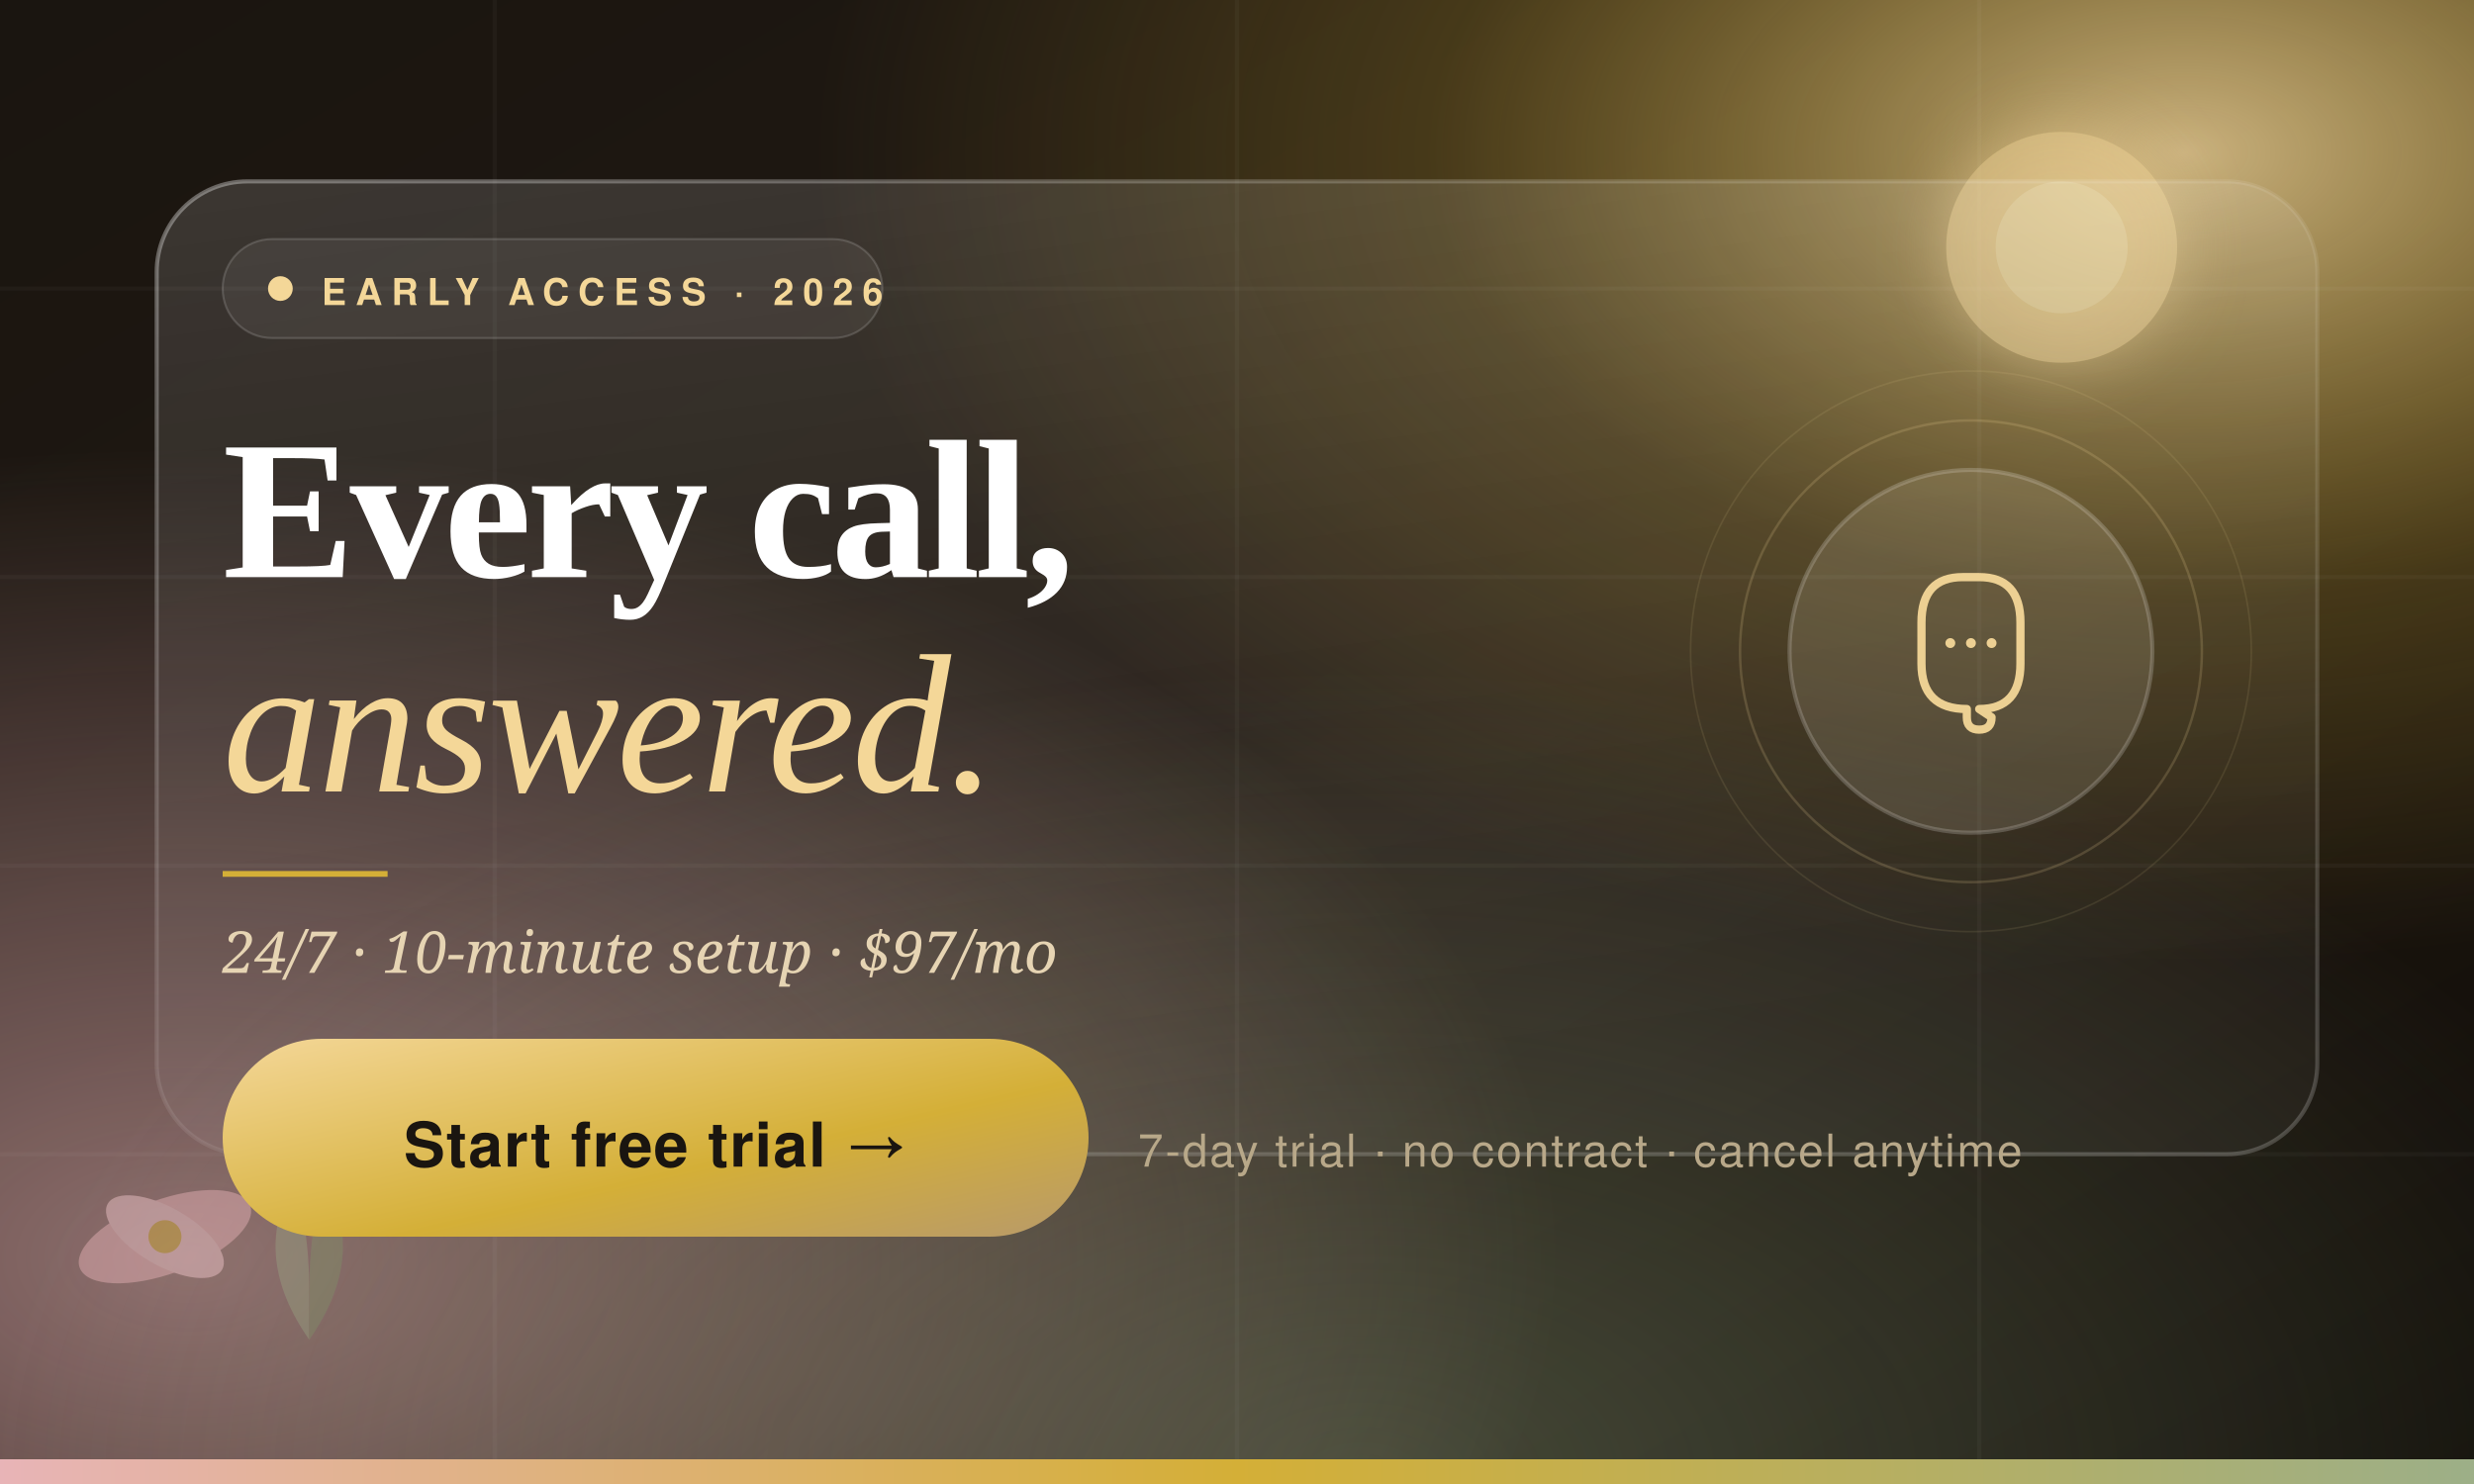
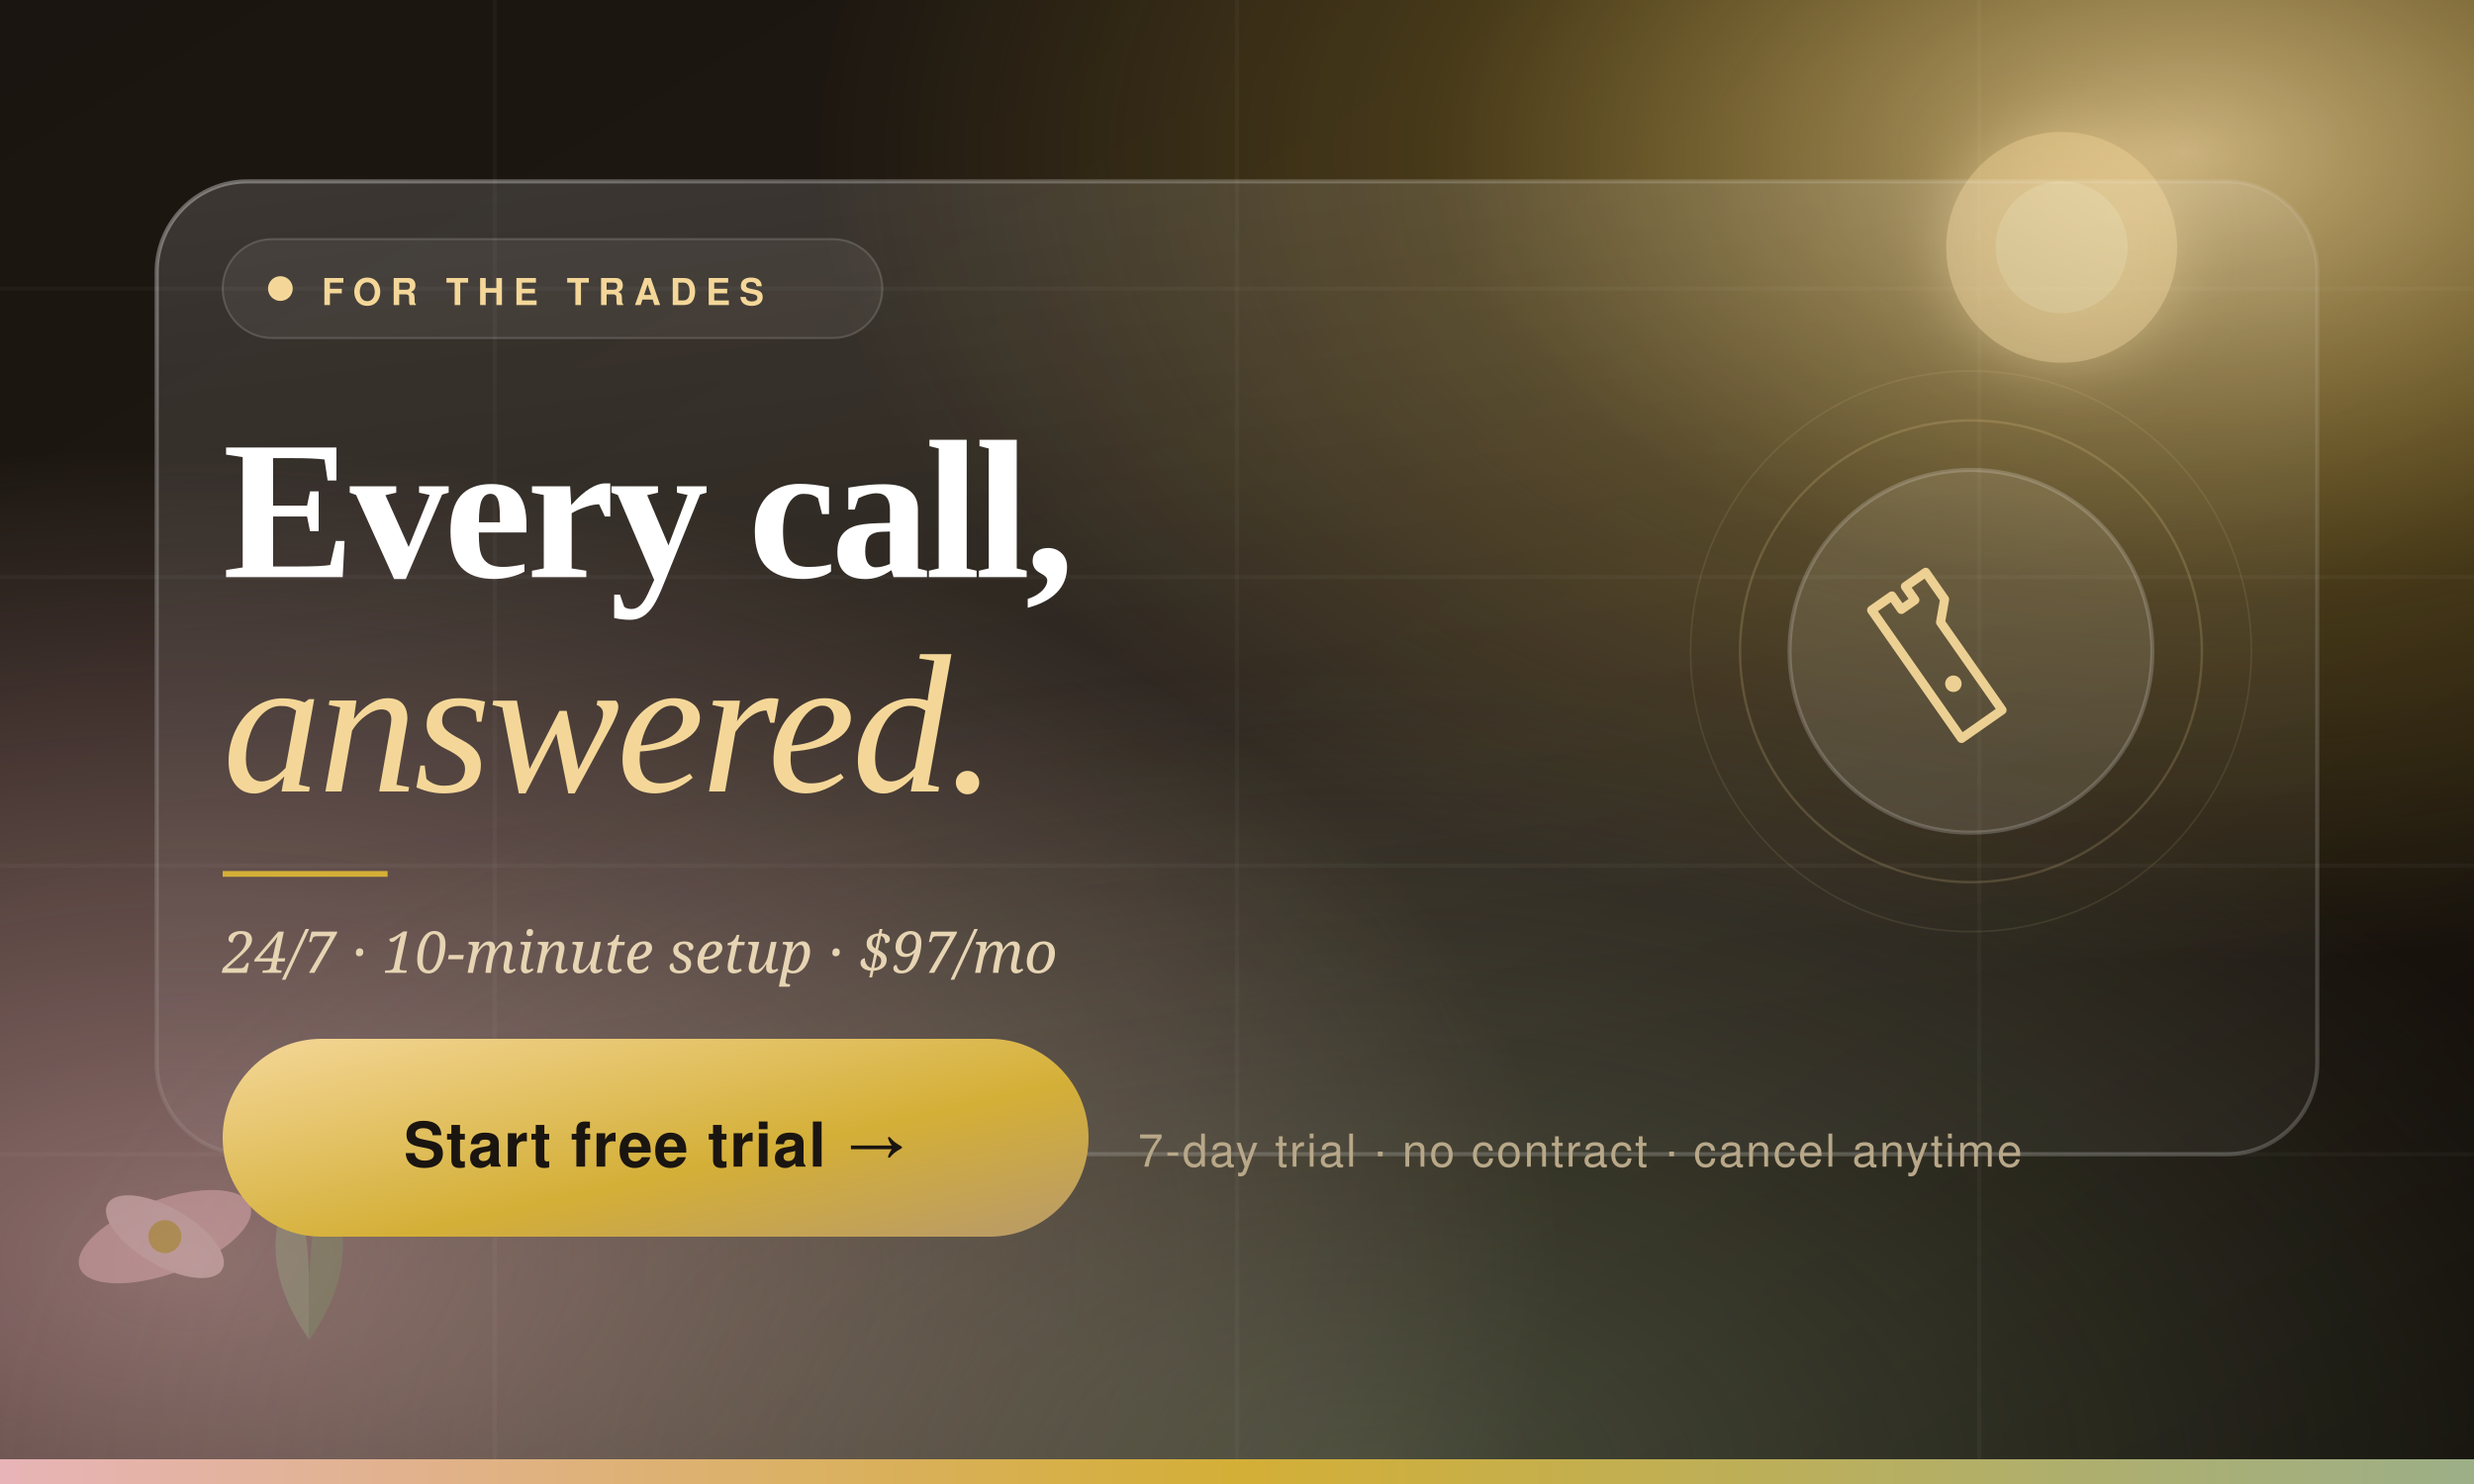
<svg xmlns="http://www.w3.org/2000/svg" width="600" height="360" viewBox="0 0 600 360">
  <defs>
    <linearGradient id="bg" x1="0" y1="0" x2="1" y2="1">
      <stop offset="0%" stop-color="#1A1510" />
      <stop offset="55%" stop-color="#221A12" />
      <stop offset="100%" stop-color="#0F0C08" />
    </linearGradient>
    <radialGradient id="goldGlow" cx="0.88" cy="0.1" r="0.55">
      <stop offset="0%" stop-color="#F4D798" stop-opacity="0.8" />
      <stop offset="55%" stop-color="#D4AF37" stop-opacity="0.22" />
      <stop offset="100%" stop-color="#D4AF37" stop-opacity="0" />
    </radialGradient>
    <radialGradient id="roseGlow" cx="0.08" cy="0.85" r="0.55">
      <stop offset="0%" stop-color="#E8B4B8" stop-opacity="0.55" />
      <stop offset="100%" stop-color="#E8B4B8" stop-opacity="0" />
    </radialGradient>
    <radialGradient id="sageGlow" cx="0.55" cy="1" r="0.55">
      <stop offset="0%" stop-color="#9CAF88" stop-opacity="0.35" />
      <stop offset="100%" stop-color="#9CAF88" stop-opacity="0" />
    </radialGradient>
    <linearGradient id="glassFill" x1="0" y1="0" x2="0.3" y2="1">
      <stop offset="0%" stop-color="#FFFFFF" stop-opacity="0.14" />
      <stop offset="50%" stop-color="#FFFFFF" stop-opacity="0.07" />
      <stop offset="100%" stop-color="#FFFFFF" stop-opacity="0.04" />
    </linearGradient>
    <linearGradient id="glassBorder" x1="0" y1="0" x2="1" y2="1">
      <stop offset="0%" stop-color="#FFFFFF" stop-opacity="0.35" />
      <stop offset="50%" stop-color="#FFFFFF" stop-opacity="0.08" />
      <stop offset="100%" stop-color="#FFFFFF" stop-opacity="0.2" />
    </linearGradient>
    <linearGradient id="cta" x1="0" y1="0" x2="1" y2="1">
      <stop offset="0%" stop-color="#F4D798" />
      <stop offset="60%" stop-color="#D4AF37" />
      <stop offset="100%" stop-color="#B89A6A" />
    </linearGradient>
    <linearGradient id="goldBar" x1="0" y1="0" x2="1" y2="0">
      <stop offset="0%" stop-color="#E8B4B8" />
      <stop offset="50%" stop-color="#D4AF37" />
      <stop offset="100%" stop-color="#9CAF88" />
    </linearGradient>
    <filter id="softGlow" x="-30%" y="-30%" width="160%" height="160%">
      <feGaussianBlur stdDeviation="8" result="blur" />
      <feMerge>
        <feMergeNode in="blur" />
        <feMergeNode in="SourceGraphic" />
      </feMerge>
    </filter>
  </defs>
  <rect width="600" height="360" fill="url(#bg)" />
  <rect width="600" height="360" fill="url(#goldGlow)" />
  <rect width="600" height="360" fill="url(#roseGlow)" />
  <rect width="600" height="360" fill="url(#sageGlow)" />
  <g stroke="#FFFFFF" stroke-opacity="0.035" stroke-width="1">
    <line x1="0" y1="70" x2="600" y2="70" />
    <line x1="0" y1="140" x2="600" y2="140" />
    <line x1="0" y1="210" x2="600" y2="210" />
    <line x1="0" y1="280" x2="600" y2="280" />
    <line x1="120" y1="0" x2="120" y2="360" />
    <line x1="300" y1="0" x2="300" y2="360" />
    <line x1="480" y1="0" x2="480" y2="360" />
  </g>
  <g transform="translate(500, 60)" opacity="0.6" filter="url(#softGlow)">
    <circle cx="0" cy="0" r="28" fill="#F4D798" fill-opacity="0.8" />
    <circle cx="0" cy="0" r="16" fill="#FBE7B2" />
  </g>
  <g transform="translate(40, 300)" opacity="0.45">
    <ellipse cx="0" cy="0" rx="22" ry="9" fill="#E8B4B8" transform="rotate(-20)" />
    <ellipse cx="0" cy="0" rx="16" ry="7" fill="#F5C9CE" transform="rotate(30)" />
    <circle cx="0" cy="0" r="4" fill="#D4AF37" />
  </g>
  <g transform="translate(75, 325)" opacity="0.35">
    <path d="M 0 0 Q -14 -20 -4 -38 Q 0 -28 0 -12 Z" fill="#9CAF88" />
    <path d="M 0 0 Q 14 -20 4 -38 Q 0 -28 0 -12 Z" fill="#7F9868" />
  </g>
  <rect x="38" y="44" width="524" height="236" rx="22" ry="22" fill="url(#glassFill)" stroke="url(#glassBorder)" stroke-width="1" />
  <rect x="54" y="58" width="160" height="24" rx="12" ry="12" fill="#FFFFFF" fill-opacity="0.06" stroke="#FFFFFF" stroke-opacity="0.15" stroke-width="0.5" />
  <circle cx="68" cy="70" r="3" fill="#F4D798" />
-   <text x="78" y="74" font-family="-apple-system,BlinkMacSystemFont,Helvetica,Arial,sans-serif" font-size="9" font-weight="700" fill="#F4D798" letter-spacing="2.2">EARLY ACCESS · 2026</text>
+   <text x="78" y="74" font-family="-apple-system,BlinkMacSystemFont,Helvetica,Arial,sans-serif" font-size="9" font-weight="700" fill="#F4D798" letter-spacing="2.2">FOR THE TRADES</text>
  <text x="54" y="140" font-family="Georgia,'Times New Roman',serif" font-size="48" font-weight="700" fill="#FFFFFF" letter-spacing="-1.2">Every call,</text>
  <text x="54" y="192" font-family="Georgia,'Times New Roman',serif" font-size="48" font-weight="400" font-style="italic" fill="#F4D798" letter-spacing="-0.8">answered.</text>
  <line x1="54" y1="212" x2="94" y2="212" stroke="#D4AF37" stroke-width="1.4" />
  <text x="54" y="236" font-family="Georgia,serif" font-size="14" font-style="italic" fill="#E6D4B3">24/7 · 10-minute setup · $97/mo</text>
  <g transform="translate(54, 252)">
    <rect x="0" y="0" width="210" height="48" rx="24" ry="24" fill="url(#cta)" />
    <text x="105" y="31" text-anchor="middle" font-family="-apple-system,BlinkMacSystemFont,Helvetica,Arial,sans-serif" font-size="15" font-weight="700" fill="#1A1510" letter-spacing="0.3">Start free trial  →</text>
  </g>
  <text x="276" y="283" font-family="-apple-system,BlinkMacSystemFont,Helvetica,Arial,sans-serif" font-size="11" fill="#B8A889" letter-spacing="0.5">7-day trial · no contract · cancel anytime</text>
  <g transform="translate(478, 158)" opacity="0.95">
    <circle cx="0" cy="0" r="44" fill="#FFFFFF" fill-opacity="0.08" stroke="#FFFFFF" stroke-opacity="0.2" stroke-width="1" />
    <circle cx="0" cy="0" r="44" fill="#F4D798" fill-opacity="0.06" />
-     <path d="M -12 -7 Q -12 -18 -2 -18 L 2 -18 Q 12 -18 12 -7 L 12 3 Q 12 14 2 14 L 5 16 Q 5 19 2 19 Q -1 19 -1 16 L -1 14 Q -12 14 -12 3 Z" fill="none" stroke="#F4D798" stroke-width="2" stroke-linejoin="round" stroke-linecap="round" />
-     <circle cx="-5" cy="-2" r="1.2" fill="#F4D798" />
-     <circle cx="0" cy="-2" r="1.2" fill="#F4D798" />
-     <circle cx="5" cy="-2" r="1.2" fill="#F4D798" />
+     <g transform="rotate(-35)">
+       <path d="M -14 -14 L -14 -22 L -8 -22 L -8 -18 L -4 -18 L -4 -22 L 2 -22 L 2 -14 L -2 -10 L -2 16 L -14 16 Z" fill="none" stroke="#F4D798" stroke-width="2.2" stroke-linejoin="round" stroke-linecap="round" />
+       <circle cx="-8" cy="4" r="2" fill="#F4D798" />
+     </g>
  </g>
  <g transform="translate(478, 158)" opacity="0.5">
    <circle cx="0" cy="0" r="56" fill="none" stroke="#F4D798" stroke-width="0.6" stroke-opacity="0.35" />
    <circle cx="0" cy="0" r="68" fill="none" stroke="#F4D798" stroke-width="0.4" stroke-opacity="0.2" />
  </g>
  <rect x="0" y="354" width="600" height="6" fill="url(#goldBar)" />
</svg>
